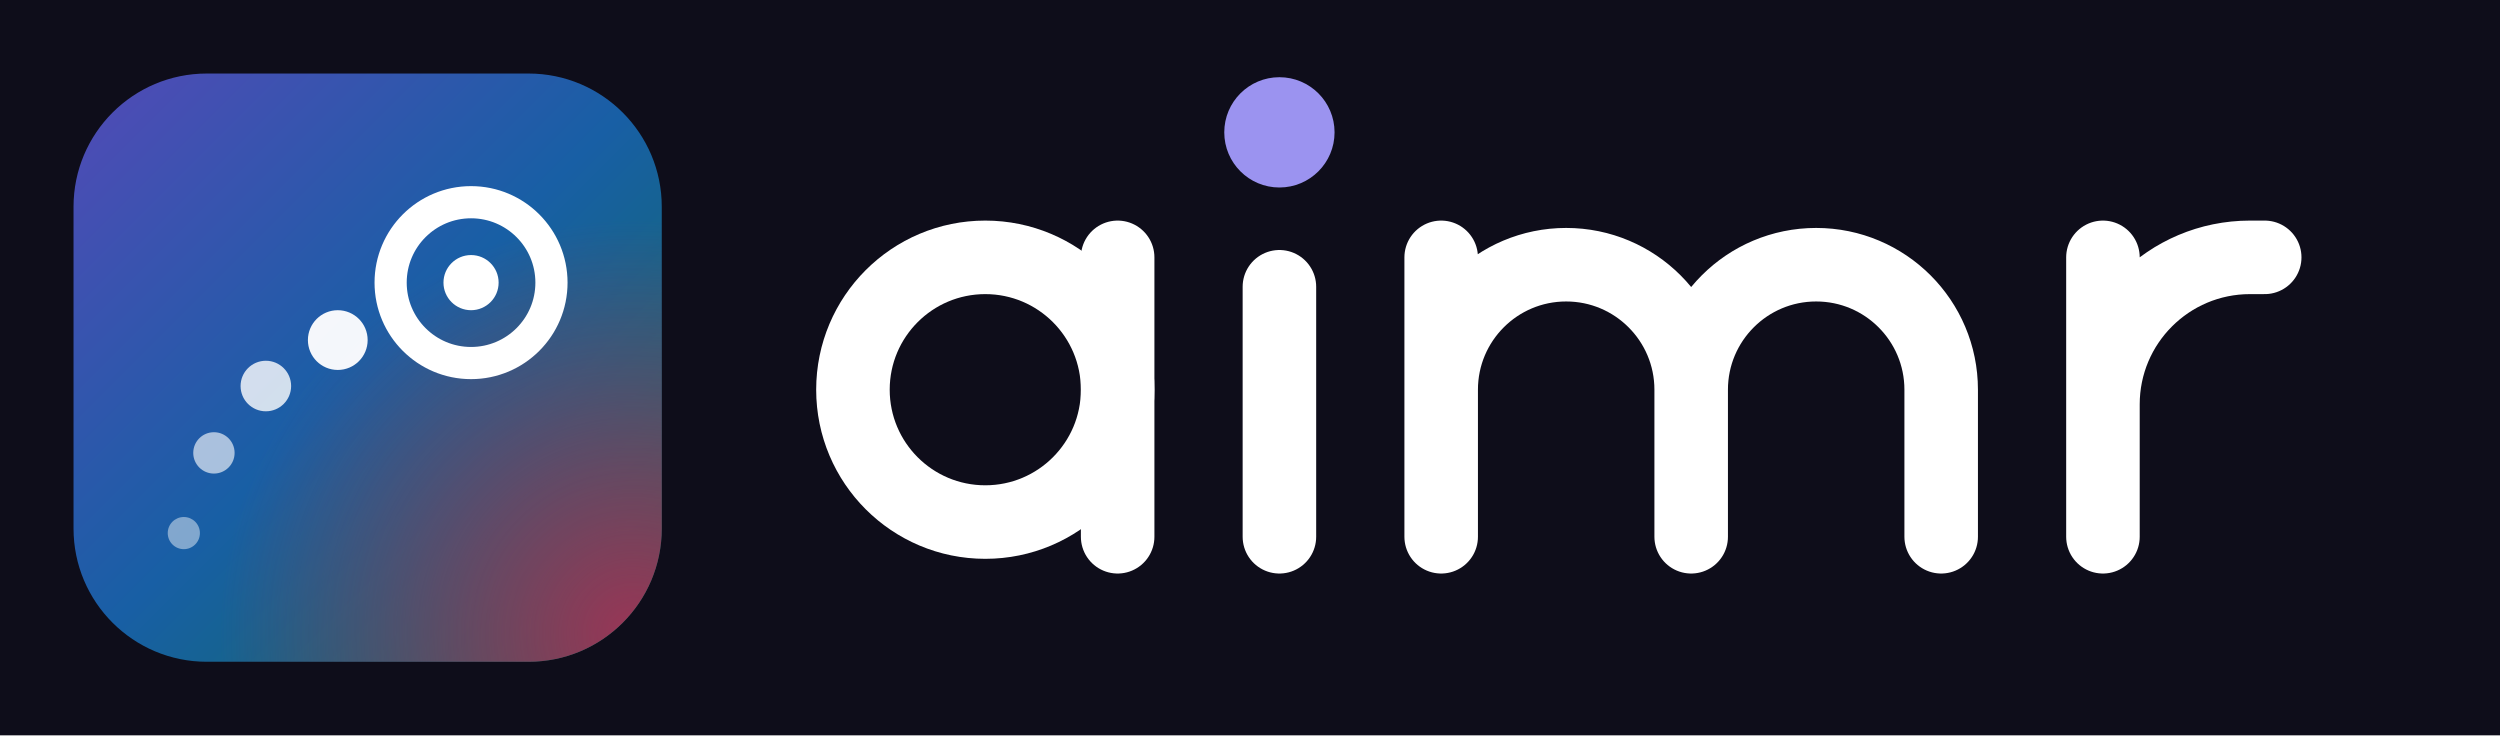
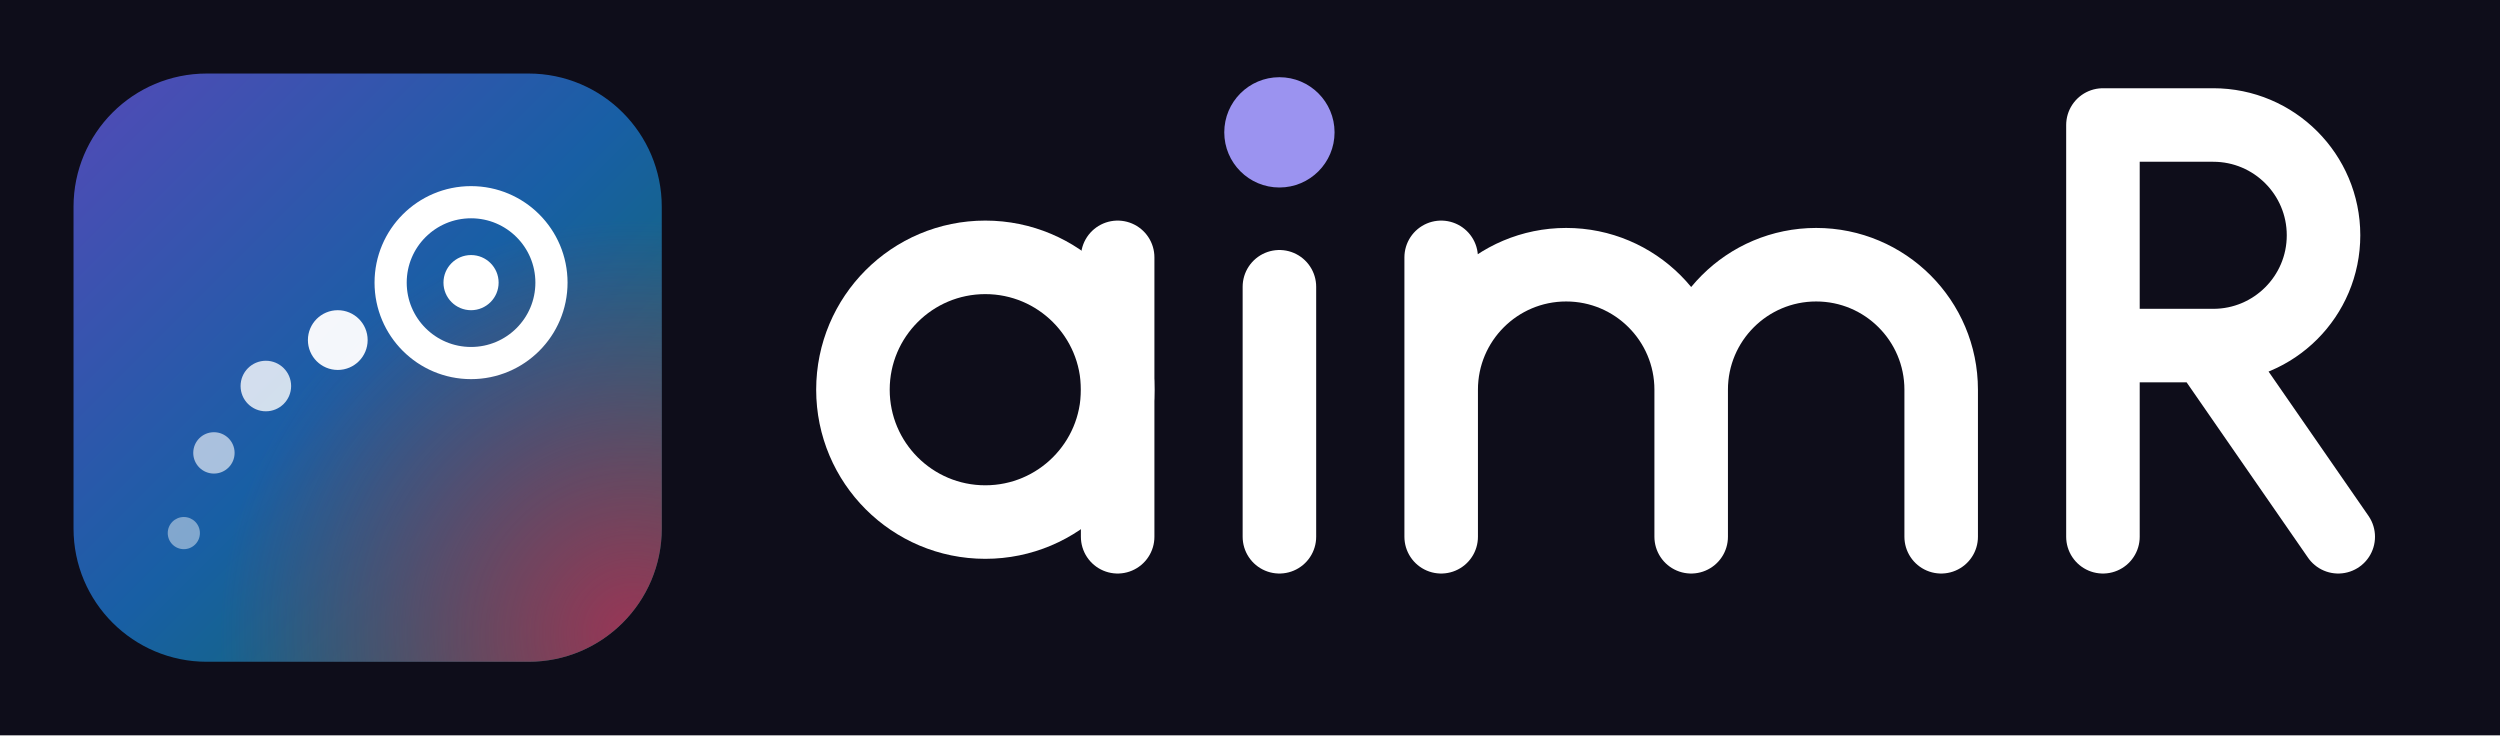
<svg xmlns="http://www.w3.org/2000/svg" viewBox="0 0 340 100" role="img" aria-labelledby="t">
  <rect width="340" height="100" fill="#0E0D1A" />
  <g transform="translate(10 10) scale(.15625)">
    <defs>
      <linearGradient id="hdarkg" x1="0" y1="0" x2="1" y2="1">
        <stop offset="0" stop-color="#534AB7" />
        <stop offset=".5" stop-color="#185FA5" />
        <stop offset="1" stop-color="#0F6E56" />
      </linearGradient>
      <radialGradient id="hdarkr" cx=".95" cy=".95" r=".7">
        <stop offset="0" stop-color="#993556" />
        <stop offset="1" stop-color="#993556" stop-opacity="0" />
      </radialGradient>
    </defs>
    <rect width="512" height="512" rx="116" fill="url(#hdarkg)" />
    <rect width="512" height="512" rx="116" fill="url(#hdarkr)" />
    <g transform="translate(-28 -14)">
      <circle cx="124.0" cy="414.0" r="14" fill="#fff" fill-opacity="0.45" />
      <circle cx="150.2" cy="344.2" r="18" fill="#fff" fill-opacity="0.62" />
      <circle cx="195.4" cy="286.0" r="22" fill="#fff" fill-opacity="0.8" />
      <circle cx="258.0" cy="246.0" r="26" fill="#fff" fill-opacity="0.95" />
      <circle cx="374" cy="196" r="70" fill="none" stroke="#fff" stroke-width="28" />
      <circle cx="374" cy="196" r="24" fill="#fff" />
    </g>
  </g>
  <g transform="translate(112 13)">
    <g fill="none" stroke="#FFFFFF" stroke-width="10" stroke-linecap="round">
      <circle cx="22" cy="40" r="18" />
      <path d="M40 22 V60" />
      <path d="M62 26 V60" />
      <path d="M84 22 V60 M84 40 a17 17 0 0 1 34 0 V60 M118 40 a17 17 0 0 1 34 0 V60" />
-       <path d="M174 22 V60 M174 42 a20 20 0 0 1 20 -20 h2" />
+       <path d="M174 4 V60 M174 4 H189 a15 15 0 0 1 0 30 H174 M188 34 L206 60" stroke-linejoin="round" />
    </g>
    <circle cx="62" cy="5" r="7.5" fill="#9B93F0" />
  </g>
</svg>
